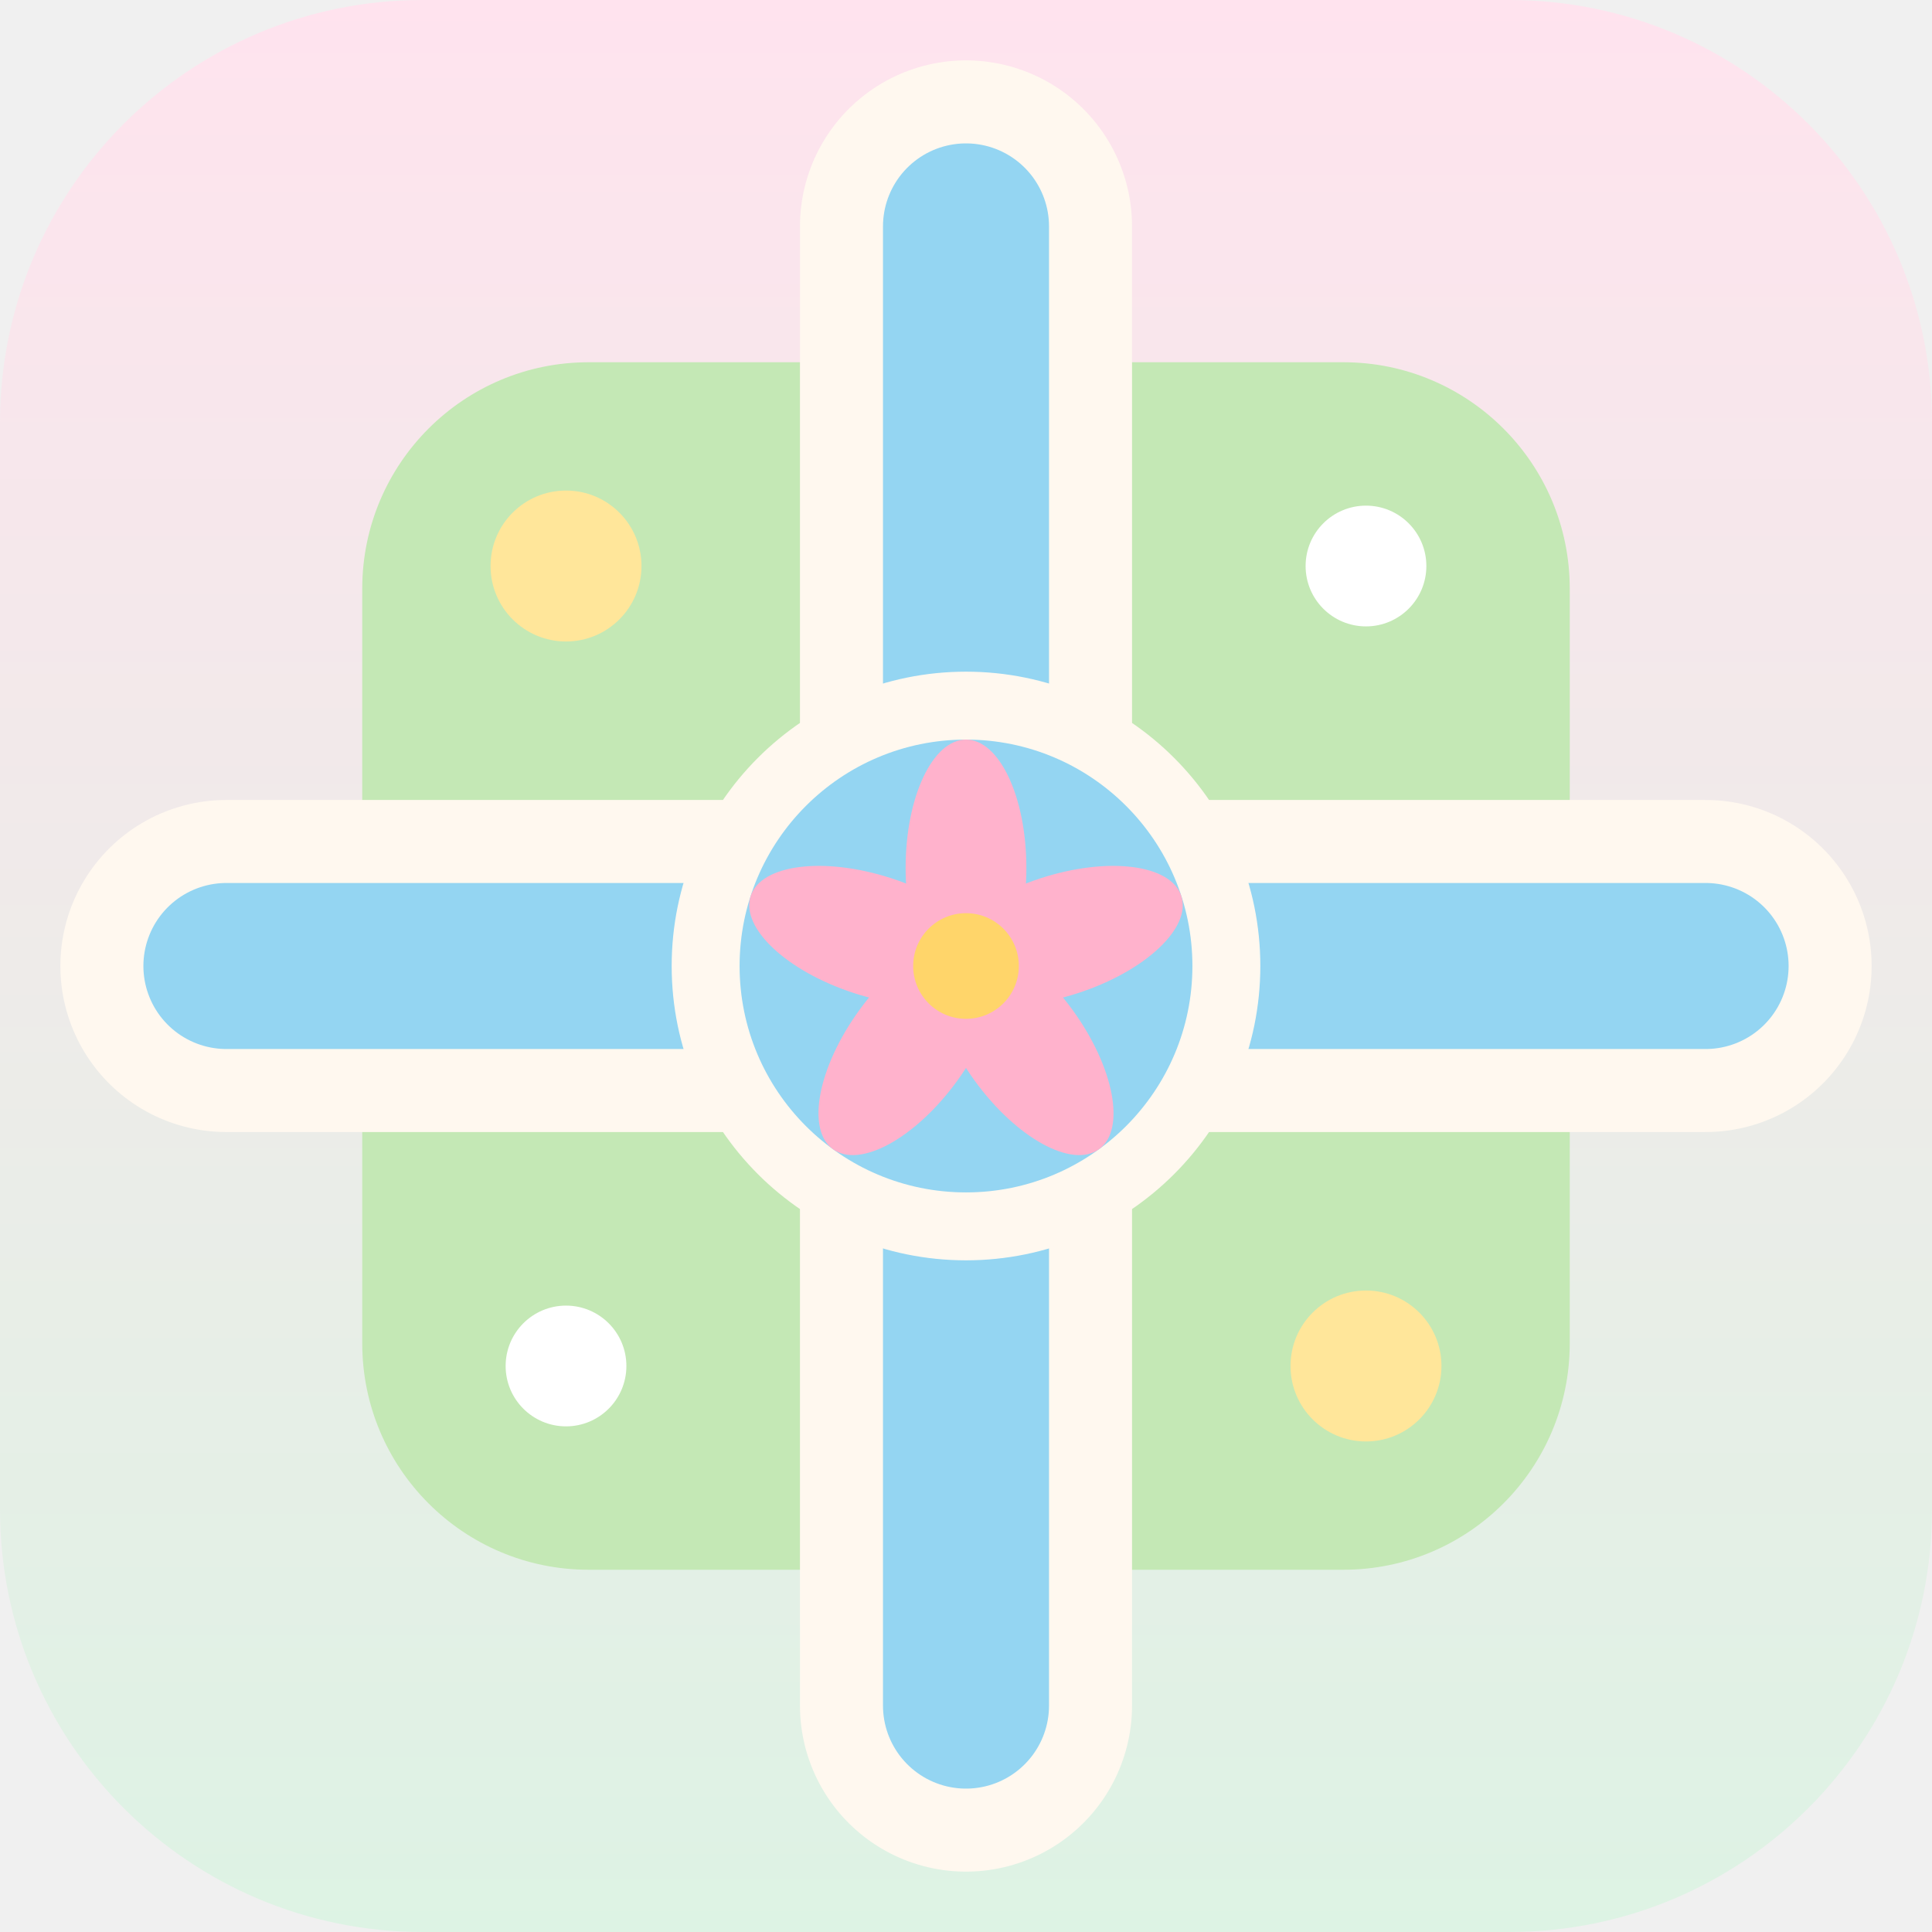
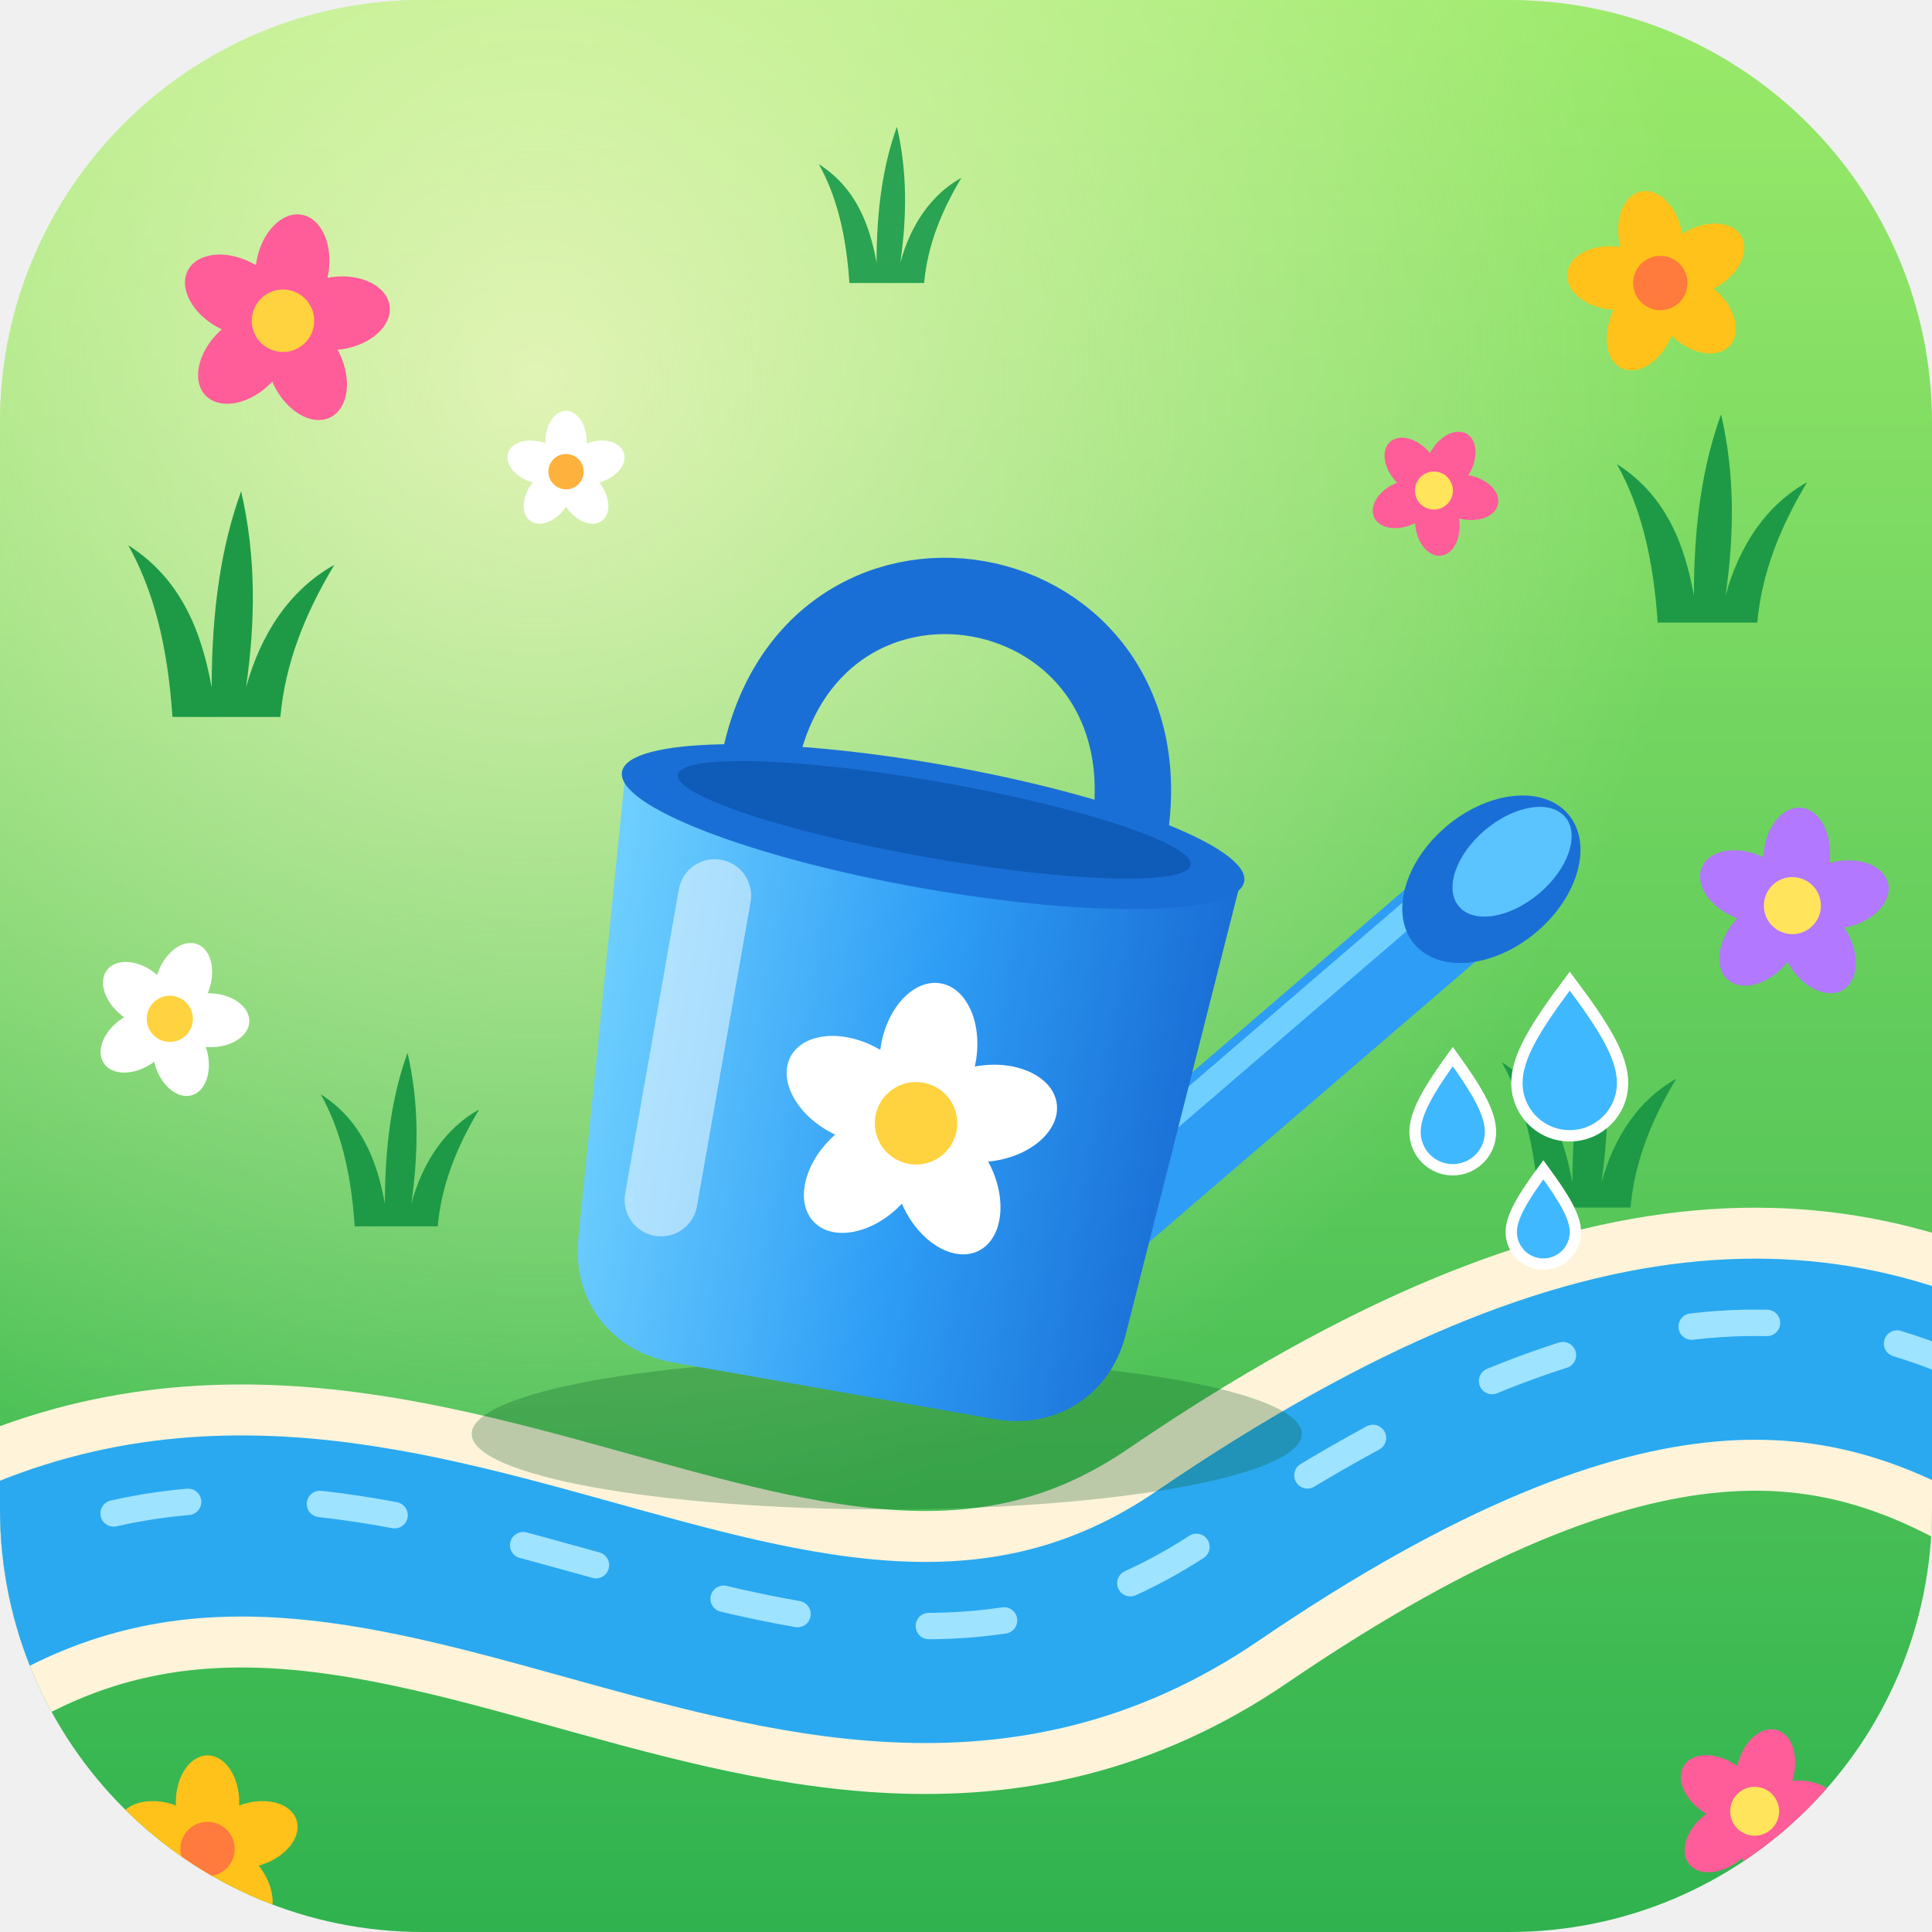
- <svg xmlns="http://www.w3.org/2000/svg" viewBox="0 0 512 512">
-   <defs>
-     <linearGradient id="bg" x1="0" y1="0" x2="0" y2="1">
-       <stop offset="0" stop-color="#FFE3EE" />
-       <stop offset="1" stop-color="#DDF3E4" />
-     </linearGradient>
-   </defs>
-   <rect width="512" height="512" rx="112" fill="url(#bg)" />
-   <rect x="96" y="96" width="320" height="320" rx="60" fill="#C4E8B5" />
-   <path d="M256 60 V452 M60 256 H452" stroke="#FFF8EF" stroke-width="88" stroke-linecap="round" />
-   <path d="M256 60 V452 M60 256 H452" stroke="#94D5F2" stroke-width="44" stroke-linecap="round" />
-   <circle cx="256" cy="256" r="78" fill="#FFF8EF" />
-   <circle cx="256" cy="256" r="60" fill="#94D5F2" />
-   <g transform="translate(256 256)" fill="#FFB2CC">
-     <ellipse rx="16" ry="34" cy="-26" />
-     <ellipse rx="16" ry="34" cy="-26" transform="rotate(72)" />
-     <ellipse rx="16" ry="34" cy="-26" transform="rotate(144)" />
-     <ellipse rx="16" ry="34" cy="-26" transform="rotate(216)" />
-     <ellipse rx="16" ry="34" cy="-26" transform="rotate(288)" />
-     <circle r="14" fill="#FFD56A" />
-   </g>
-   <g fill="#FFE69A">
-     <circle cx="150" cy="150" r="20" />
-     <circle cx="362" cy="362" r="20" />
-   </g>
-   <g fill="#FFFFFF">
-     <circle cx="362" cy="150" r="16" />
-     <circle cx="150" cy="362" r="16" />
+ <svg xmlns="http://www.w3.org/2000/svg" viewBox="0 0 1024 1024" width="1024" height="1024">
+   <clipPath id="r">
+     <rect width="1024" height="1024" rx="224" />
+   </clipPath>
+   <g clip-path="url(#r)">
+     <defs>
+       <linearGradient id="lawn" x1="0" y1="0" x2="0" y2="1">
+         <stop offset="0" stop-color="#9BEA6A" />
+         <stop offset="1" stop-color="#2FB24F" />
+       </linearGradient>
+       <radialGradient id="sun" cx="0.28" cy="0.2" r="0.6">
+         <stop offset="0" stop-color="#FFFBD0" stop-opacity="0.75" />
+         <stop offset="1" stop-color="#FFFBD0" stop-opacity="0" />
+       </radialGradient>
+     </defs>
+     <rect width="1024" height="1024" fill="url(#lawn)" />
+     <rect width="1024" height="1024" fill="url(#sun)" />
+     <path d="M-40 860 C 200 700, 420 980, 640 830 S 980 700, 1080 760" fill="none" stroke="#FFF4DA" stroke-width="150" stroke-linecap="round" />
+     <path d="M-40 860 C 200 700, 420 980, 640 830 S 980 700, 1080 760" fill="none" stroke="#2AA9F0" stroke-width="96" stroke-linecap="round" />
+     <path d="M-40 860 C 200 700, 420 980, 640 830 S 980 700, 1080 760" fill="none" stroke="#9EE3FF" stroke-width="14" stroke-linecap="round" stroke-dasharray="40 70" transform="translate(0 -14)" />
+     <path transform="translate(120 380) scale(1.3)" fill="#1E9A47" d="M-22 0 C-24 -30 -30 -52 -40 -70 C-18 -56 -10 -34 -6 -12 C-6 -44 -2 -70 6 -92 C12 -66 12 -40 8 -12 C14 -34 26 -52 44 -62 C32 -42 24 -22 22 0 Z" />
+     <path transform="translate(905 330) scale(1.2)" fill="#1E9A47" d="M-22 0 C-24 -30 -30 -52 -40 -70 C-18 -56 -10 -34 -6 -12 C-6 -44 -2 -70 6 -92 C12 -66 12 -40 8 -12 C14 -34 26 -52 44 -62 C32 -42 24 -22 22 0 Z" />
+     <path transform="translate(210 650) scale(1)" fill="#1E9A47" d="M-22 0 C-24 -30 -30 -52 -40 -70 C-18 -56 -10 -34 -6 -12 C-6 -44 -2 -70 6 -92 C12 -66 12 -40 8 -12 C14 -34 26 -52 44 -62 C32 -42 24 -22 22 0 Z" />
+     <path transform="translate(840 640) scale(1.1)" fill="#1E9A47" d="M-22 0 C-24 -30 -30 -52 -40 -70 C-18 -56 -10 -34 -6 -12 C-6 -44 -2 -70 6 -92 C12 -66 12 -40 8 -12 C14 -34 26 -52 44 -62 C32 -42 24 -22 22 0 Z" />
+     <path transform="translate(470 150) scale(0.9)" fill="#2AA352" d="M-22 0 C-24 -30 -30 -52 -40 -70 C-18 -56 -10 -34 -6 -12 C-6 -44 -2 -70 6 -92 C12 -66 12 -40 8 -12 C14 -34 26 -52 44 -62 C32 -42 24 -22 22 0 Z" />
+     <g transform="translate(150 170) rotate(10)" fill="#FF5C9A">
+       <ellipse cx="0" cy="-28.52" rx="19.32" ry="28.52" transform="rotate(0)" />
+       <ellipse cx="0" cy="-28.52" rx="19.32" ry="28.52" transform="rotate(72)" />
+       <ellipse cx="0" cy="-28.52" rx="19.32" ry="28.52" transform="rotate(144)" />
+       <ellipse cx="0" cy="-28.52" rx="19.32" ry="28.52" transform="rotate(216)" />
+       <ellipse cx="0" cy="-28.52" rx="19.32" ry="28.52" transform="rotate(288)" />
+       <circle r="16.56" fill="#FFD23F" />
+     </g>
+     <g transform="translate(880 150) rotate(-12)" fill="#FFC21A">
+       <ellipse cx="0" cy="-24.8" rx="16.8" ry="24.8" transform="rotate(0)" />
+       <ellipse cx="0" cy="-24.8" rx="16.8" ry="24.8" transform="rotate(72)" />
+       <ellipse cx="0" cy="-24.8" rx="16.8" ry="24.8" transform="rotate(144)" />
+       <ellipse cx="0" cy="-24.8" rx="16.8" ry="24.8" transform="rotate(216)" />
+       <ellipse cx="0" cy="-24.8" rx="16.8" ry="24.8" transform="rotate(288)" />
+       <circle r="14.4" fill="#FF7A3D" />
+     </g>
+     <g transform="translate(90 540) rotate(20)" fill="#FFFFFF">
+       <ellipse cx="0" cy="-21.08" rx="14.28" ry="21.08" transform="rotate(0)" />
+       <ellipse cx="0" cy="-21.08" rx="14.28" ry="21.08" transform="rotate(72)" />
+       <ellipse cx="0" cy="-21.08" rx="14.28" ry="21.08" transform="rotate(144)" />
+       <ellipse cx="0" cy="-21.08" rx="14.28" ry="21.08" transform="rotate(216)" />
+       <ellipse cx="0" cy="-21.08" rx="14.28" ry="21.08" transform="rotate(288)" />
+       <circle r="12.24" fill="#FFD23F" />
+     </g>
+     <g transform="translate(950 480) rotate(5)" fill="#B278FF">
+       <ellipse cx="0" cy="-26.04" rx="17.64" ry="26.04" transform="rotate(0)" />
+       <ellipse cx="0" cy="-26.04" rx="17.64" ry="26.04" transform="rotate(72)" />
+       <ellipse cx="0" cy="-26.04" rx="17.64" ry="26.04" transform="rotate(144)" />
+       <ellipse cx="0" cy="-26.04" rx="17.64" ry="26.04" transform="rotate(216)" />
+       <ellipse cx="0" cy="-26.04" rx="17.64" ry="26.04" transform="rotate(288)" />
+       <circle r="15.12" fill="#FFE45C" />
+     </g>
+     <g transform="translate(300 250) rotate(0)" fill="#FFFFFF">
+       <ellipse cx="0" cy="-16.12" rx="10.92" ry="16.12" transform="rotate(0)" />
+       <ellipse cx="0" cy="-16.12" rx="10.92" ry="16.12" transform="rotate(72)" />
+       <ellipse cx="0" cy="-16.12" rx="10.92" ry="16.12" transform="rotate(144)" />
+       <ellipse cx="0" cy="-16.12" rx="10.92" ry="16.12" transform="rotate(216)" />
+       <ellipse cx="0" cy="-16.12" rx="10.92" ry="16.12" transform="rotate(288)" />
+       <circle r="9.36" fill="#FFB13D" />
+     </g>
+     <g transform="translate(760 260) rotate(30)" fill="#FF5C9A">
+       <ellipse cx="0" cy="-17.36" rx="11.76" ry="17.36" transform="rotate(0)" />
+       <ellipse cx="0" cy="-17.36" rx="11.76" ry="17.36" transform="rotate(72)" />
+       <ellipse cx="0" cy="-17.36" rx="11.76" ry="17.36" transform="rotate(144)" />
+       <ellipse cx="0" cy="-17.36" rx="11.76" ry="17.36" transform="rotate(216)" />
+       <ellipse cx="0" cy="-17.36" rx="11.76" ry="17.36" transform="rotate(288)" />
+       <circle r="10.08" fill="#FFE45C" />
+     </g>
+     <g transform="translate(110 980) rotate(0)" fill="#FFC21A">
+       <ellipse cx="0" cy="-24.8" rx="16.8" ry="24.8" transform="rotate(0)" />
+       <ellipse cx="0" cy="-24.8" rx="16.8" ry="24.8" transform="rotate(72)" />
+       <ellipse cx="0" cy="-24.8" rx="16.8" ry="24.8" transform="rotate(144)" />
+       <ellipse cx="0" cy="-24.8" rx="16.8" ry="24.8" transform="rotate(216)" />
+       <ellipse cx="0" cy="-24.8" rx="16.8" ry="24.8" transform="rotate(288)" />
+       <circle r="14.4" fill="#FF7A3D" />
+     </g>
+     <g transform="translate(930 960) rotate(15)" fill="#FF5C9A">
+       <ellipse cx="0" cy="-22.32" rx="15.12" ry="22.32" transform="rotate(0)" />
+       <ellipse cx="0" cy="-22.32" rx="15.12" ry="22.32" transform="rotate(72)" />
+       <ellipse cx="0" cy="-22.32" rx="15.12" ry="22.32" transform="rotate(144)" />
+       <ellipse cx="0" cy="-22.32" rx="15.12" ry="22.32" transform="rotate(216)" />
+       <ellipse cx="0" cy="-22.32" rx="15.12" ry="22.32" transform="rotate(288)" />
+       <circle r="12.96" fill="#FFE45C" />
+     </g>
+     <defs>
+       <linearGradient id="can" x1="0" y1="0" x2="1" y2="0">
+         <stop offset="0" stop-color="#6FD0FF" />
+         <stop offset="0.55" stop-color="#2E9DF5" />
+         <stop offset="1" stop-color="#1A6FD6" />
+       </linearGradient>
+     </defs>
+     <ellipse cx="470" cy="760" rx="220" ry="40" fill="#0B5A26" opacity="0.28" />
+     <g transform="translate(482 520) rotate(10) scale(0.92) translate(-512 -520)">
+       <path d="M405 420 C 400 255, 625 255, 622 420" fill="none" stroke="#1A6FD6" stroke-width="44" stroke-linecap="round" />
+       <path d="M640 640 L 812 430" stroke="#2E9DF5" stroke-width="58" stroke-linecap="round" />
+       <path d="M640 640 L 812 430" stroke="#6FD0FF" stroke-width="14" stroke-linecap="round" transform="translate(-14 -10)" />
+       <ellipse cx="832" cy="404" rx="58" ry="40" transform="rotate(-50 832 404)" fill="#1A6FD6" />
+       <ellipse cx="842" cy="392" rx="40" ry="24" transform="rotate(-50 842 392)" fill="#5BC4FF" />
+       <path d="M330 430 H 690 L 670 700 C 667 735, 640 760, 604 760 H 416 C 380 760, 353 735, 350 700 Z" fill="url(#can)" />
+       <ellipse cx="510" cy="430" rx="182" ry="36" fill="#1A6FD6" />
+       <ellipse cx="510" cy="426" rx="150" ry="22" fill="#0F5BB8" />
+       <rect x="372" y="470" width="42" height="220" rx="21" fill="#FFFFFF" opacity="0.5" />
+       <g transform="translate(530 600) rotate(0)" fill="#FFFFFF">
+         <ellipse cx="0" cy="-40.92" rx="27.72" ry="40.92" transform="rotate(0)" />
+         <ellipse cx="0" cy="-40.92" rx="27.72" ry="40.92" transform="rotate(72)" />
+         <ellipse cx="0" cy="-40.92" rx="27.72" ry="40.92" transform="rotate(144)" />
+         <ellipse cx="0" cy="-40.92" rx="27.72" ry="40.92" transform="rotate(216)" />
+         <ellipse cx="0" cy="-40.92" rx="27.72" ry="40.92" transform="rotate(288)" />
+         <circle r="23.76" fill="#FFD23F" />
+       </g>
+     </g>
+     <g fill="#3FB8FF" stroke="#FFFFFF" stroke-width="6">
+       <path d="M832 520 c 18 24 28 40 28 54 a 28 28 0 0 1 -56 0 c 0 -14 10 -30 28 -54 Z" />
+       <path d="M770 560 c 13 18 20 30 20 40 a 20 20 0 0 1 -40 0 c 0 -10 7 -22 20 -40 Z" />
+       <path d="M818 620 c 11 15 17 25 17 33 a 17 17 0 0 1 -34 0 c 0 -8 6 -18 17 -33 Z" />
+     </g>
  </g>
</svg>
